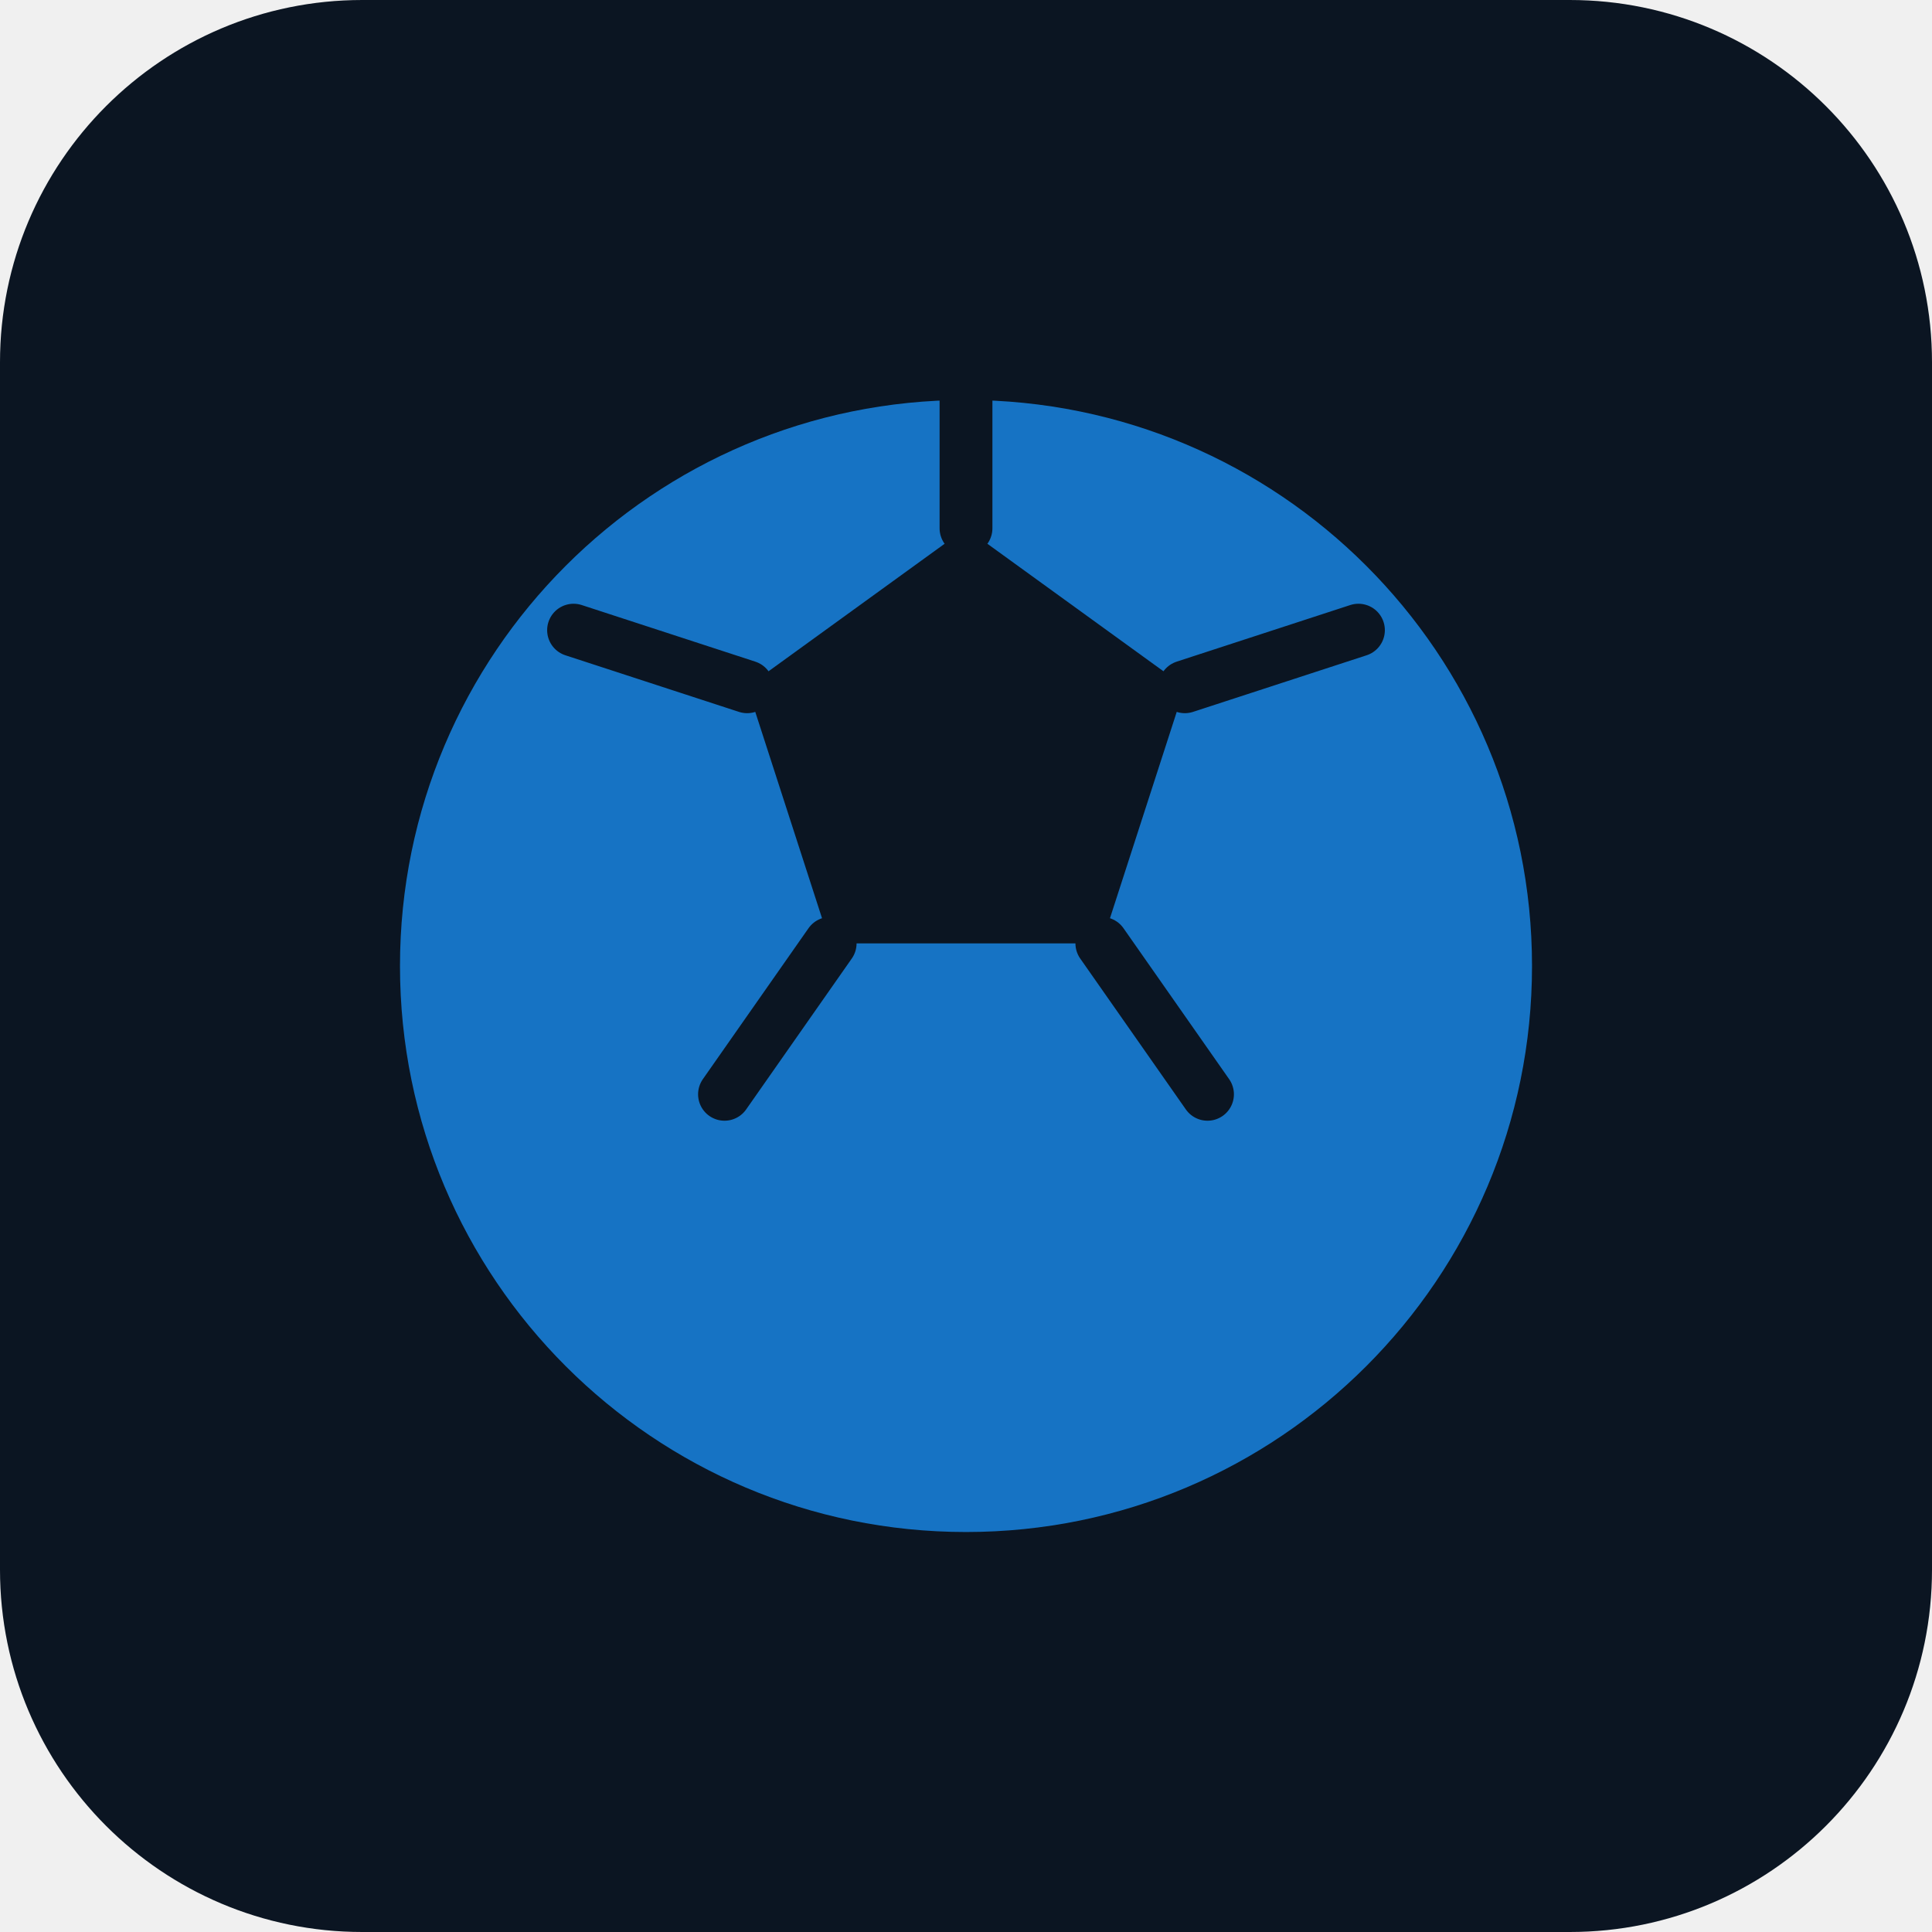
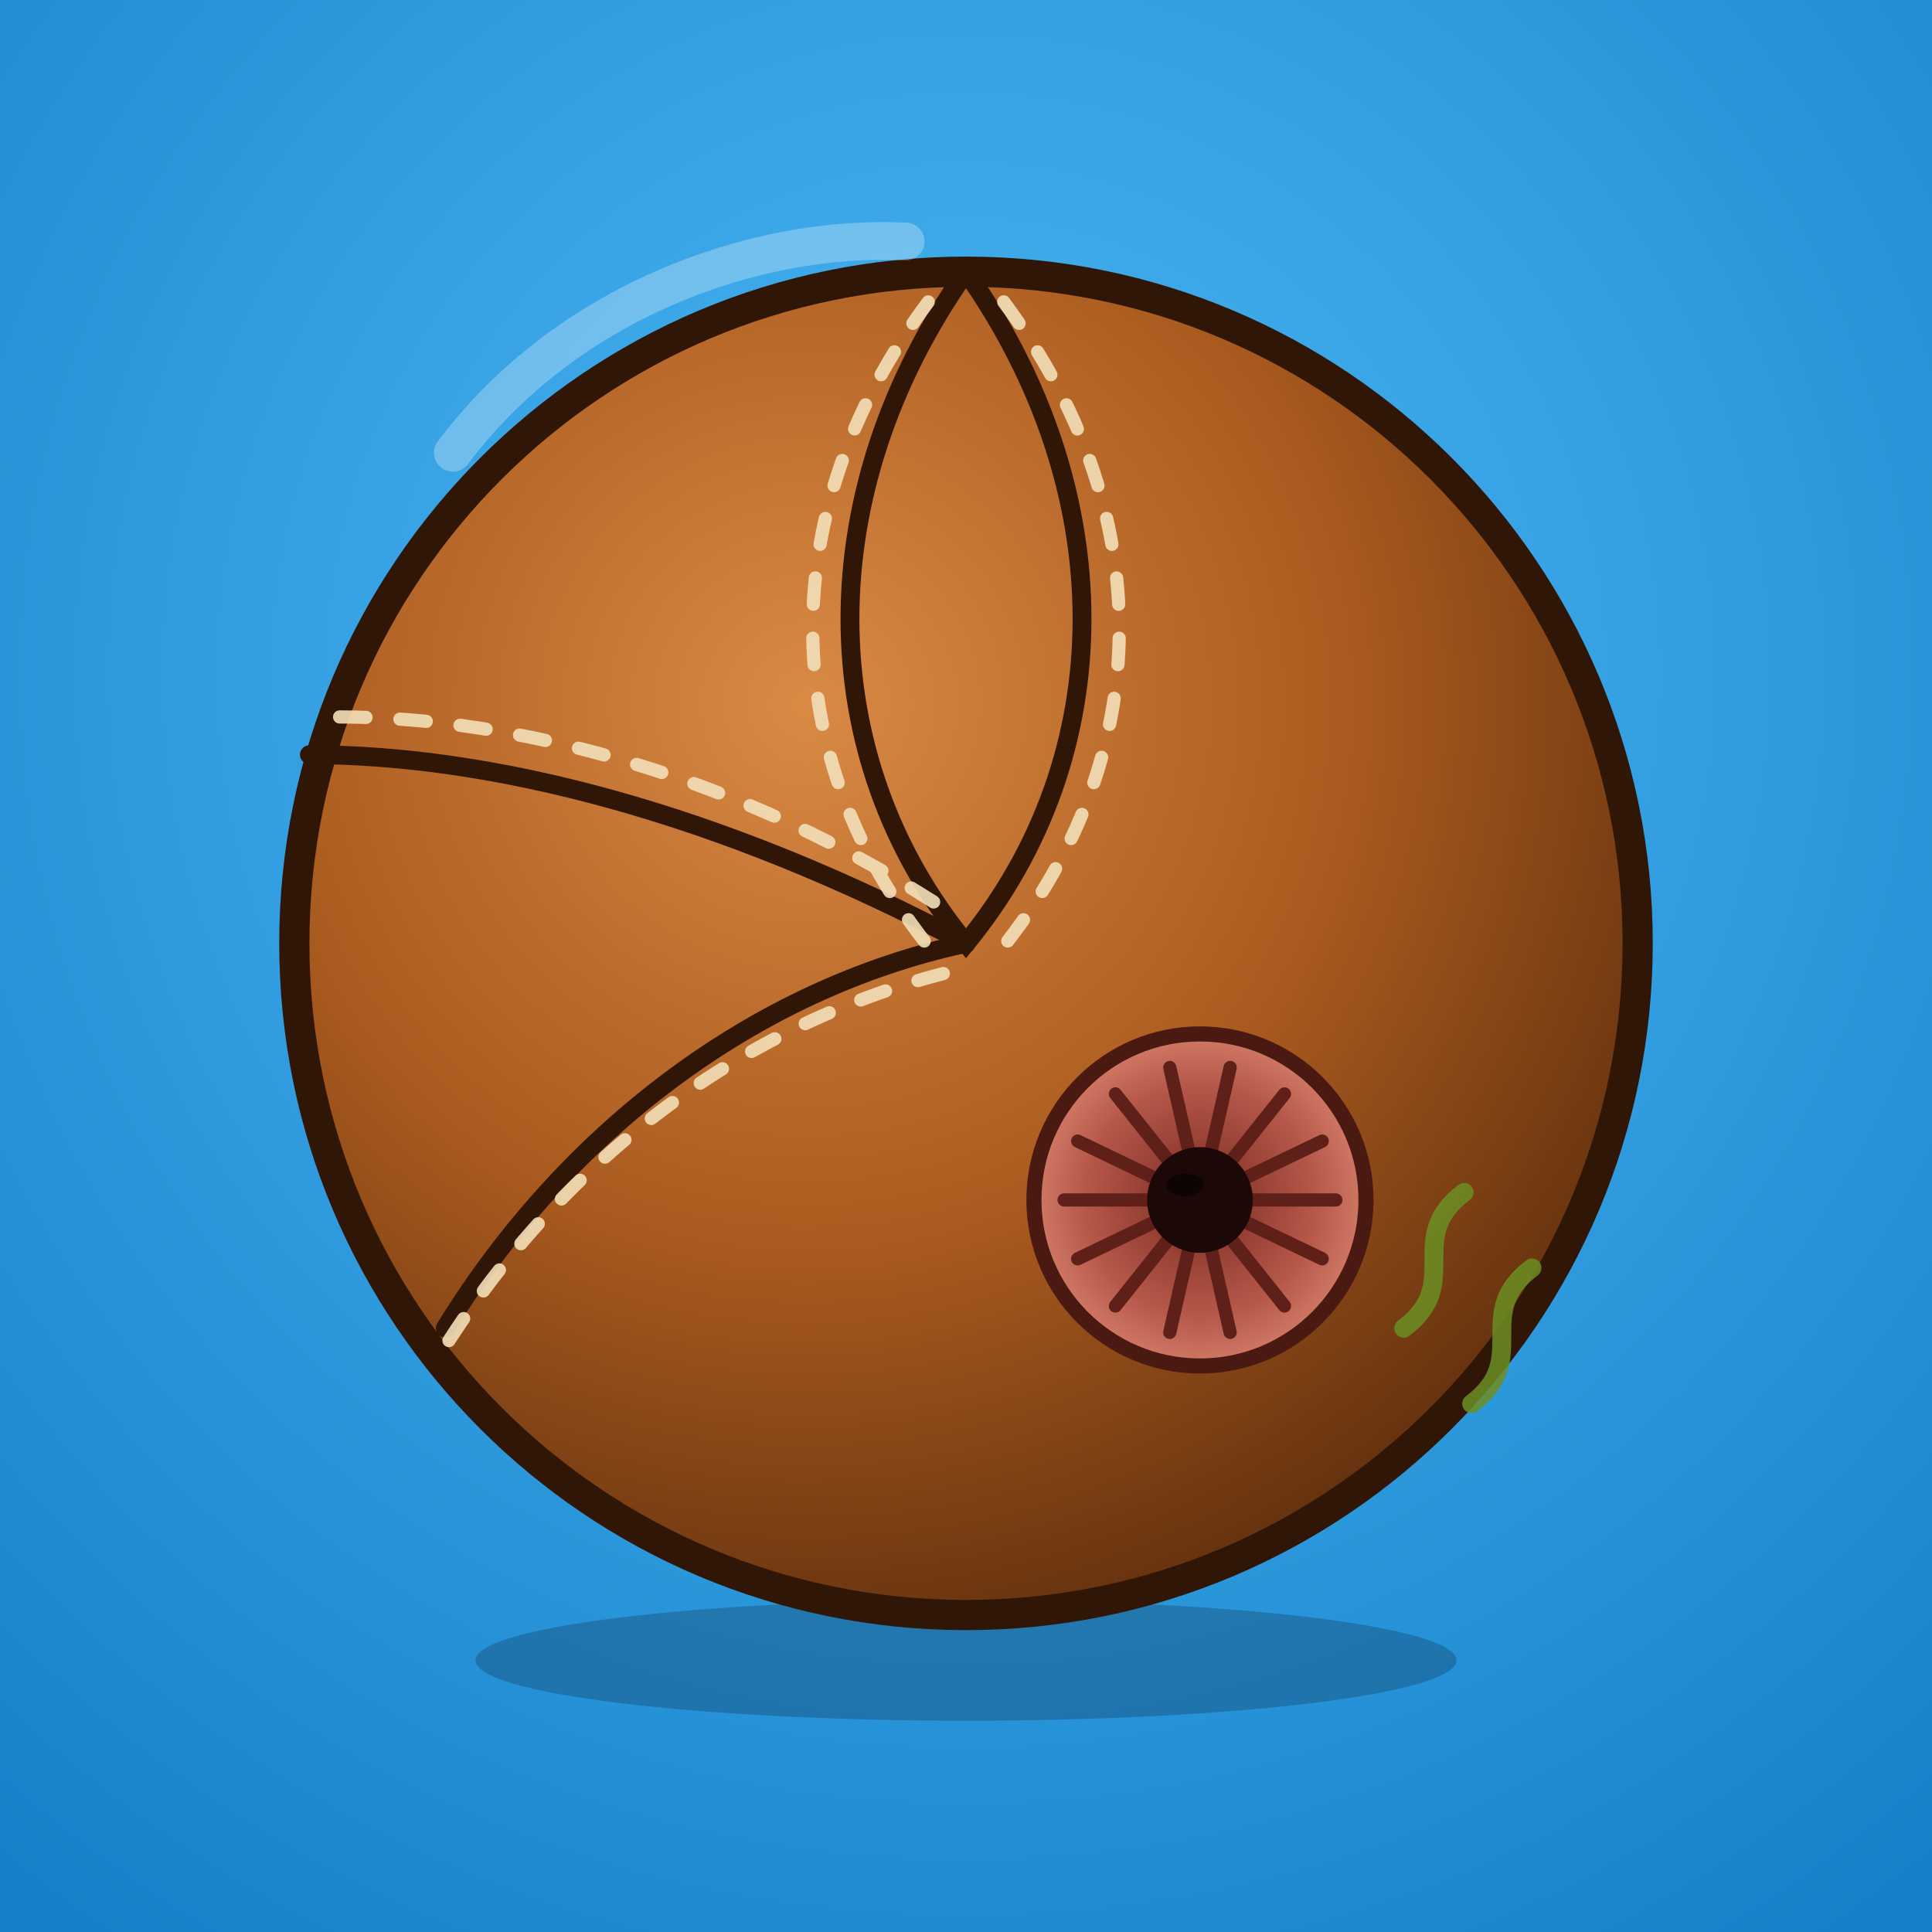
<svg xmlns="http://www.w3.org/2000/svg" viewBox="0 0 512 512">
-   <rect width="512" height="512" rx="96" fill="#0b1522" />
-   <circle cx="256" cy="256" r="150" fill="#1673c4" />
-   <path d="M256 140l58 42-22 68h-72l-22-68z" fill="#0b1522" />
-   <path d="M256 140V92M314 182l46-15M292 250l28 40M220 250l-28 40M198 182l-46-15" stroke="#0b1522" stroke-width="14" stroke-linecap="round" fill="none" />
+   <defs>
+     <radialGradient id="bg" cx="50%" cy="35%" r="80%">
+       <stop offset="0" stop-color="#4db8f5" />
+       <stop offset="1" stop-color="#1480c9" />
+     </radialGradient>
+     <radialGradient id="ball" cx="38%" cy="32%" r="75%">
+       <stop offset="0" stop-color="#d98a45" />
+       <stop offset=".55" stop-color="#a95a1e" />
+       <stop offset="1" stop-color="#5e2e0d" />
+     </radialGradient>
+     <radialGradient id="rose" cx="50%" cy="50%" r="50%">
+       <stop offset="0" stop-color="#7a2a20" />
+       <stop offset=".7" stop-color="#b5584a" />
+       <stop offset="1" stop-color="#d27a66" />
+     </radialGradient>
+   </defs>
+   <rect width="512" height="512" fill="url(#bg)" />
+   <ellipse cx="256" cy="440" rx="130" ry="16" fill="#0b1a2e" opacity=".25" />
+   <circle cx="256" cy="250" r="178" fill="url(#ball)" stroke="#2f1606" stroke-width="8" />
+   <g fill="none" stroke="#2f1606" stroke-width="5" stroke-linecap="round">
+     <path d="M256 72 C215 130 215 200 256 250 C297 200 297 130 256 72" />
+     <path d="M256 250 C200 262 150 300 118 352" />
+     <path d="M256 250 C312 262 340 300 345 360" opacity="0" />
+     <path d="M82 200 C130 200 190 215 256 250" />
+     <path d="M430 205 C380 200 330 215 256 250" opacity=".0" />
+   </g>
+   <g fill="none" stroke="#f3dfb8" stroke-width="3.5" stroke-dasharray="7 9" stroke-linecap="round" opacity=".9">
+     <path d="M246 80 C205 135 205 200 247 252" />
+     <path d="M266 80 C307 135 307 200 265 252" />
+     <path d="M250 258 C196 272 148 308 116 360" />
+     <path d="M90 190 C136 190 196 205 252 242" />
+   </g>
+   <path d="M120 120 C150 80 200 62 240 64" fill="none" stroke="#fff" stroke-width="10" stroke-linecap="round" opacity=".28" />
+   <circle cx="318" cy="318" r="44" fill="url(#rose)" stroke="#4a1a12" stroke-width="4" />
+   <line x1="332.0" y1="318.0" x2="354.0" y2="318.0" stroke="#5e2018" stroke-width="3.5" stroke-linecap="round" />
+   <line x1="330.6" y1="324.1" x2="350.4" y2="333.6" stroke="#5e2018" stroke-width="3.5" stroke-linecap="round" />
+   <line x1="326.7" y1="328.9" x2="340.4" y2="346.1" stroke="#5e2018" stroke-width="3.5" stroke-linecap="round" />
+   <line x1="321.1" y1="331.6" x2="326.0" y2="353.1" stroke="#5e2018" stroke-width="3.5" stroke-linecap="round" />
+   <line x1="314.9" y1="331.6" x2="310.0" y2="353.1" stroke="#5e2018" stroke-width="3.5" stroke-linecap="round" />
+   <line x1="309.3" y1="328.9" x2="295.6" y2="346.1" stroke="#5e2018" stroke-width="3.5" stroke-linecap="round" />
+   <line x1="305.4" y1="324.1" x2="285.6" y2="333.6" stroke="#5e2018" stroke-width="3.5" stroke-linecap="round" />
+   <line x1="304.0" y1="318.0" x2="282.0" y2="318.0" stroke="#5e2018" stroke-width="3.5" stroke-linecap="round" />
+   <line x1="305.4" y1="311.9" x2="285.6" y2="302.4" stroke="#5e2018" stroke-width="3.5" stroke-linecap="round" />
+   <line x1="309.3" y1="307.1" x2="295.6" y2="289.9" stroke="#5e2018" stroke-width="3.5" stroke-linecap="round" />
+   <line x1="314.9" y1="304.4" x2="310.0" y2="282.9" stroke="#5e2018" stroke-width="3.5" stroke-linecap="round" />
+   <line x1="321.1" y1="304.4" x2="326.0" y2="282.9" stroke="#5e2018" stroke-width="3.5" stroke-linecap="round" />
+   <line x1="326.7" y1="307.1" x2="340.4" y2="289.9" stroke="#5e2018" stroke-width="3.5" stroke-linecap="round" />
+   <line x1="330.6" y1="311.9" x2="350.4" y2="302.4" stroke="#5e2018" stroke-width="3.5" stroke-linecap="round" />
+   <circle cx="318" cy="318" r="14" fill="#1c0806" />
+   <ellipse cx="314" cy="314" rx="5" ry="3" fill="#000" opacity=".5" />
+   <g fill="none" stroke="#6b8e23" stroke-width="5" stroke-linecap="round" opacity=".85">
+     <path d="M372 352 C388 340 372 328 388 316" />
+     <path d="M390 372 C406 360 390 348 406 336" />
+   </g>
</svg>
